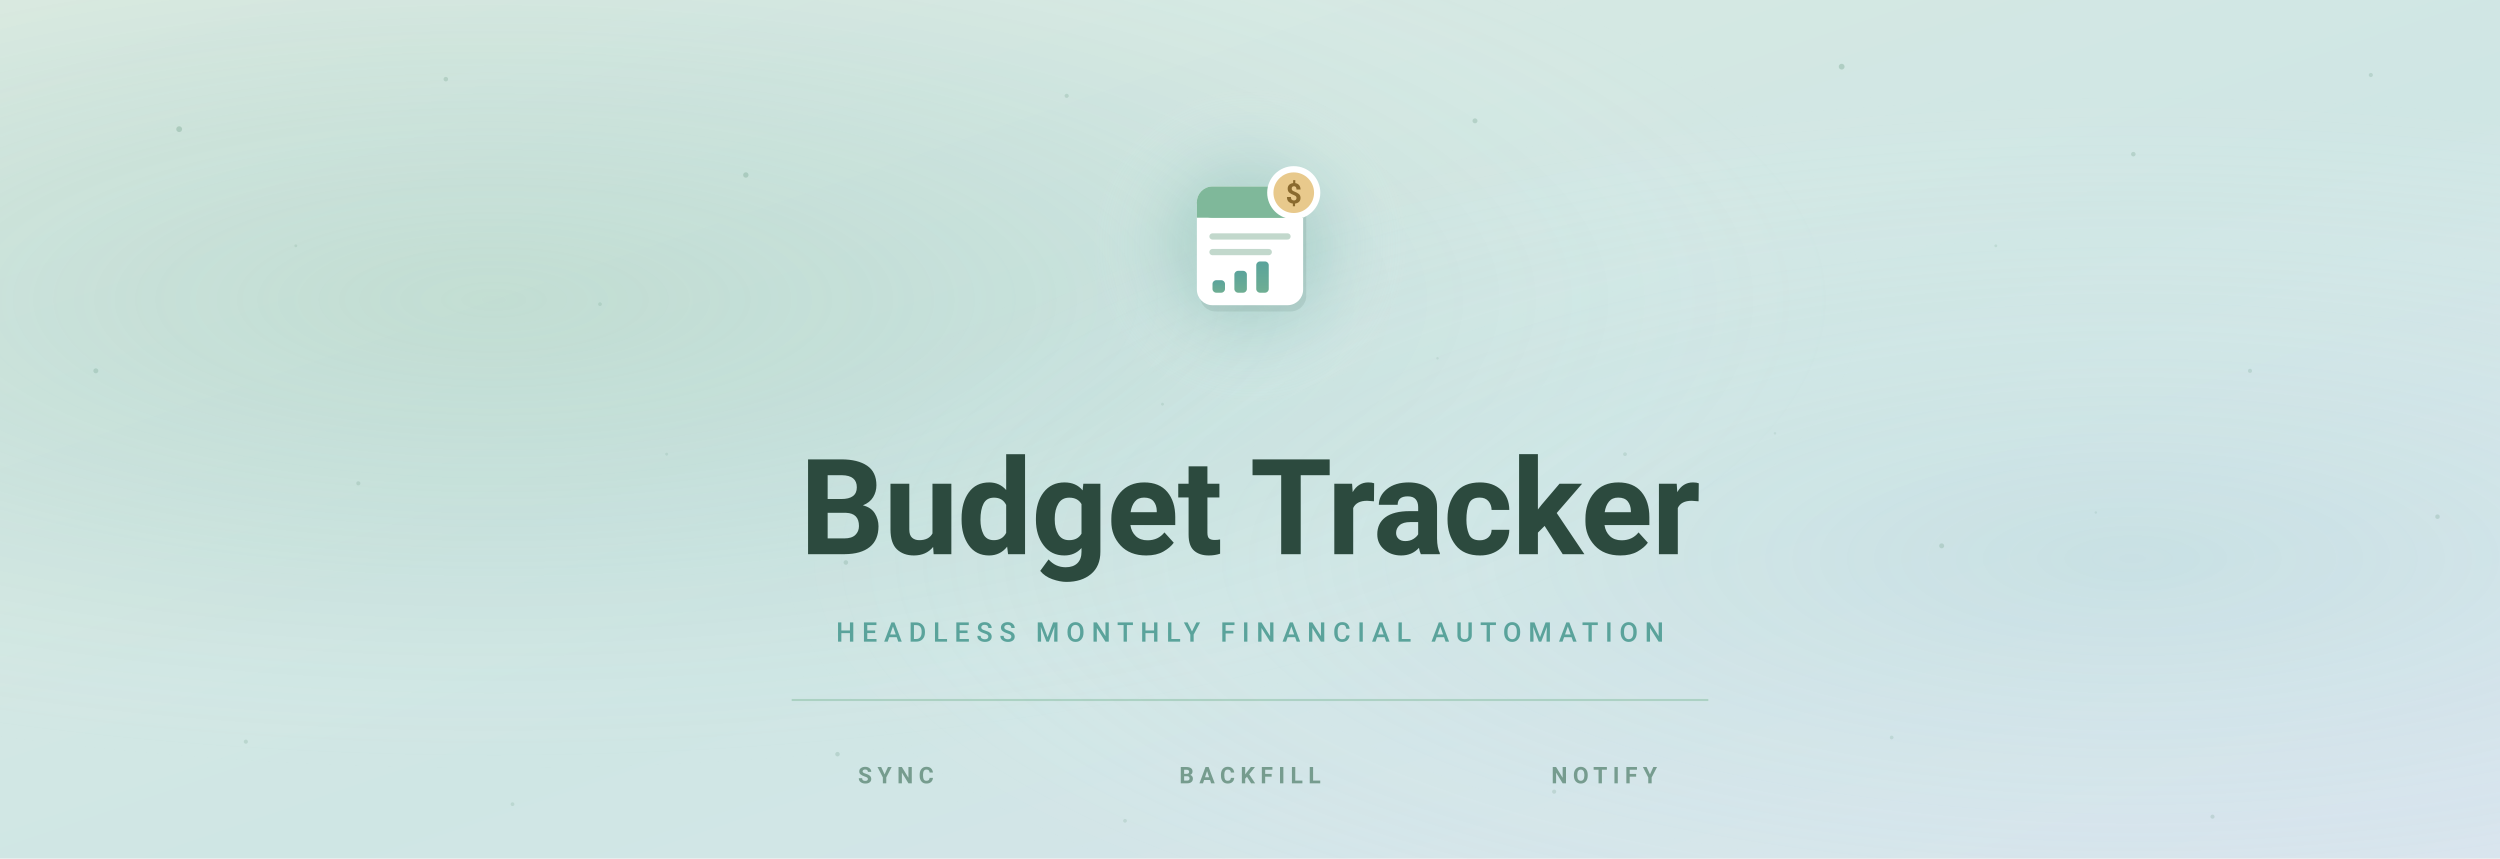
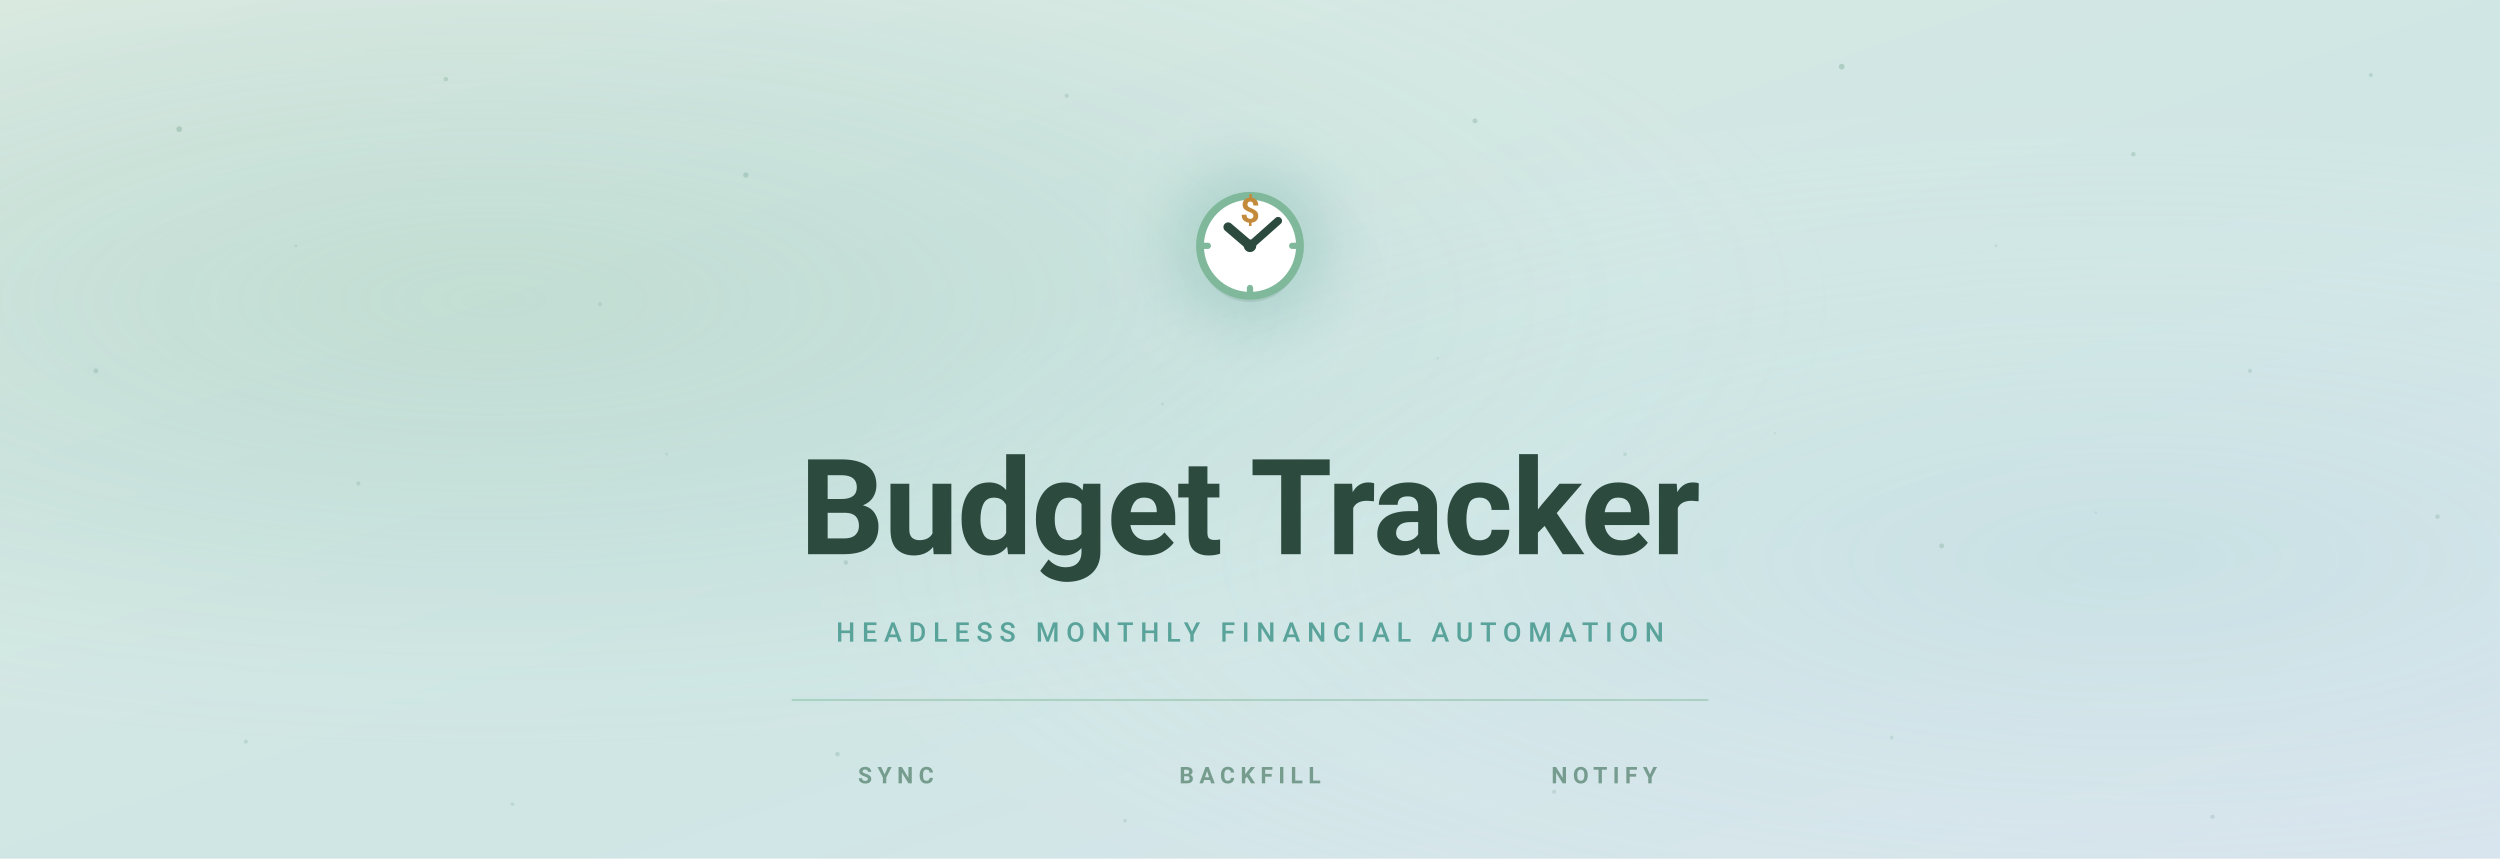
<svg xmlns="http://www.w3.org/2000/svg" width="1200" height="412" viewBox="0 0 1200 412" preserveAspectRatio="xMidYMid slice">
  <defs>
    <linearGradient id="bg" x1="0%" y1="0%" x2="100%" y2="100%">
      <stop offset="0%" stop-color="#dcebe2" />
      <stop offset="55%" stop-color="#cfe6e4" />
      <stop offset="100%" stop-color="#d8e4ee" />
    </linearGradient>
    <radialGradient id="glow-left" cx="20%" cy="35%" r="55%">
      <stop offset="0%" stop-color="#7fb89a" stop-opacity="0.22" />
      <stop offset="60%" stop-color="#5aa39b" stop-opacity="0.06" />
      <stop offset="100%" stop-color="#ffffff" stop-opacity="0" />
    </radialGradient>
    <radialGradient id="glow-right" cx="85%" cy="65%" r="55%">
      <stop offset="0%" stop-color="#9fcfd2" stop-opacity="0.20" />
      <stop offset="100%" stop-color="#ffffff" stop-opacity="0" />
    </radialGradient>
    <radialGradient id="logo-aura" cx="50%" cy="50%" r="50%">
      <stop offset="0%" stop-color="#7fb89a" stop-opacity="0.40" />
      <stop offset="45%" stop-color="#5aa39b" stop-opacity="0.14" />
      <stop offset="100%" stop-color="#ffffff" stop-opacity="0" />
    </radialGradient>
-     <linearGradient id="ic-bg" x1="0%" y1="0%" x2="100%" y2="100%">
-       <stop offset="0%" stop-color="#93c4ad" />
-       <stop offset="100%" stop-color="#74b1ac" />
-     </linearGradient>
-     <linearGradient id="ic-bar" x1="0%" y1="100%" x2="0%" y2="0%">
-       <stop offset="0%" stop-color="#6fae93" />
-       <stop offset="100%" stop-color="#5aa39b" />
-     </linearGradient>
  </defs>
  <rect width="1200" height="412" fill="url(#bg)" />
  <rect width="1200" height="412" fill="url(#glow-left)" />
  <rect width="1200" height="412" fill="url(#glow-right)" />
  <g fill="#5f9379">
    <circle cx="86" cy="62" r="1.4" opacity="0.30" />
    <circle cx="214" cy="38" r="1.1" opacity="0.24" />
    <circle cx="358" cy="84" r="1.3" opacity="0.28" />
    <circle cx="512" cy="46" r="1.0" opacity="0.22" />
    <circle cx="708" cy="58" r="1.2" opacity="0.26" />
    <circle cx="884" cy="32" r="1.4" opacity="0.30" />
    <circle cx="1024" cy="74" r="1.1" opacity="0.24" />
    <circle cx="1138" cy="36" r="1.0" opacity="0.22" />
    <circle cx="46" cy="178" r="1.2" opacity="0.24" />
    <circle cx="172" cy="232" r="1.0" opacity="0.20" />
    <circle cx="288" cy="146" r="0.9" opacity="0.18" />
    <circle cx="406" cy="270" r="1.1" opacity="0.22" />
    <circle cx="780" cy="218" r="0.9" opacity="0.18" />
    <circle cx="932" cy="262" r="1.2" opacity="0.24" />
    <circle cx="1080" cy="178" r="1.0" opacity="0.20" />
    <circle cx="1170" cy="248" r="1.1" opacity="0.22" />
    <circle cx="118" cy="356" r="1.0" opacity="0.20" />
    <circle cx="246" cy="386" r="0.9" opacity="0.18" />
    <circle cx="402" cy="362" r="1.1" opacity="0.22" />
    <circle cx="540" cy="394" r="0.9" opacity="0.18" />
    <circle cx="746" cy="380" r="1.0" opacity="0.20" />
    <circle cx="908" cy="354" r="0.9" opacity="0.18" />
    <circle cx="1062" cy="392" r="1.0" opacity="0.20" />
    <circle cx="320" cy="218" r="0.7" opacity="0.16" />
    <circle cx="558" cy="194" r="0.7" opacity="0.16" />
    <circle cx="690" cy="172" r="0.6" opacity="0.14" />
    <circle cx="852" cy="208" r="0.6" opacity="0.14" />
    <circle cx="1006" cy="246" r="0.6" opacity="0.14" />
    <circle cx="142" cy="118" r="0.7" opacity="0.16" />
    <circle cx="958" cy="118" r="0.7" opacity="0.16" />
  </g>
  <g transform="translate(600 118)">
-     <circle r="78" fill="url(#logo-aura)" />
-     <g transform="translate(-48 -48) scale(1.5)">
-       <rect x="16" y="15" width="34" height="38" rx="5" fill="#1d3a30" opacity="0.10" />
-       <rect x="15" y="13" width="34" height="38" rx="5" fill="#ffffff" />
-       <rect x="15" y="13" width="34" height="10" rx="5" fill="#7fb89a" />
-       <rect x="15" y="18" width="34" height="5" fill="#7fb89a" />
-       <g stroke="#c2d8cc" stroke-width="2" stroke-linecap="round">
-         <line x1="20" y1="29" x2="44" y2="29" />
-         <line x1="20" y1="34" x2="38" y2="34" />
+     <circle r="74" fill="url(#logo-aura)" />
+     <g transform="translate(-48 -49.5) scale(1.5)">
+       <circle cx="32" cy="35" r="16" fill="#1d3a30" opacity="0.10" />
+       <circle cx="32" cy="33" r="16" fill="#ffffff" stroke="#7fb89a" stroke-width="2.5" />
+       <g stroke="#7fb89a" stroke-width="2" stroke-linecap="round">
+         <line x1="45.5" y1="33" x2="47.5" y2="33" />
+         <line x1="32" y1="46.5" x2="32" y2="48.5" />
+         <line x1="16.5" y1="33" x2="18.5" y2="33" />
      </g>
-       <g fill="url(#ic-bar)">
-         <rect x="20" y="43" width="4" height="4" rx="1.2" />
-         <rect x="27" y="40" width="4" height="7" rx="1.2" />
-         <rect x="34" y="37" width="4" height="10" rx="1.2" />
+       <text x="32" y="25.5" text-anchor="middle" font-family="system-ui, -apple-system, 'Segoe UI', Roboto, Arial, sans-serif" font-size="11" font-weight="700" fill="#c28a3a">$</text>
+       <g stroke="#2c4a3e" stroke-linecap="round" fill="none">
+         <line x1="32" y1="33" x2="41" y2="25" stroke-width="2.5" />
+         <line x1="32" y1="33" x2="25" y2="27" stroke-width="3" />
      </g>
-       <circle cx="46" cy="15" r="7.5" fill="#e8c98c" stroke="#ffffff" stroke-width="2" />
-       <text x="46" y="18.4" text-anchor="middle" font-family="system-ui, -apple-system, 'Segoe UI', Roboto, Arial, sans-serif" font-size="9" font-weight="700" fill="#8a6a2e">$</text>
+       <circle cx="32" cy="33" r="2" fill="#2c4a3e" />
    </g>
  </g>
  <text x="600" y="266" text-anchor="middle" font-family="system-ui, -apple-system, 'Segoe UI', Roboto, 'Helvetica Neue', Arial, sans-serif" font-size="64" font-weight="600" fill="#2c4a3e" letter-spacing="-0.5">Budget Tracker</text>
  <text x="600" y="308" text-anchor="middle" font-family="system-ui, -apple-system, 'Segoe UI', Roboto, 'Helvetica Neue', Arial, sans-serif" font-size="13" font-weight="500" fill="#5aa39b" letter-spacing="3.2">HEADLESS MONTHLY FINANCIAL AUTOMATION</text>
  <line x1="380" y1="336" x2="820" y2="336" stroke="#7fb89a" stroke-width="1" opacity="0.45" />
  <g font-family="system-ui, -apple-system, 'Segoe UI', Roboto, 'Helvetica Neue', Arial, sans-serif" font-size="11" font-weight="600" fill="#5f8a78" letter-spacing="2.6" opacity="0.8">
    <text x="430" y="376" text-anchor="middle">SYNC</text>
    <text x="600" y="376" text-anchor="middle">BACKFILL</text>
    <text x="770" y="376" text-anchor="middle">NOTIFY</text>
  </g>
</svg>
